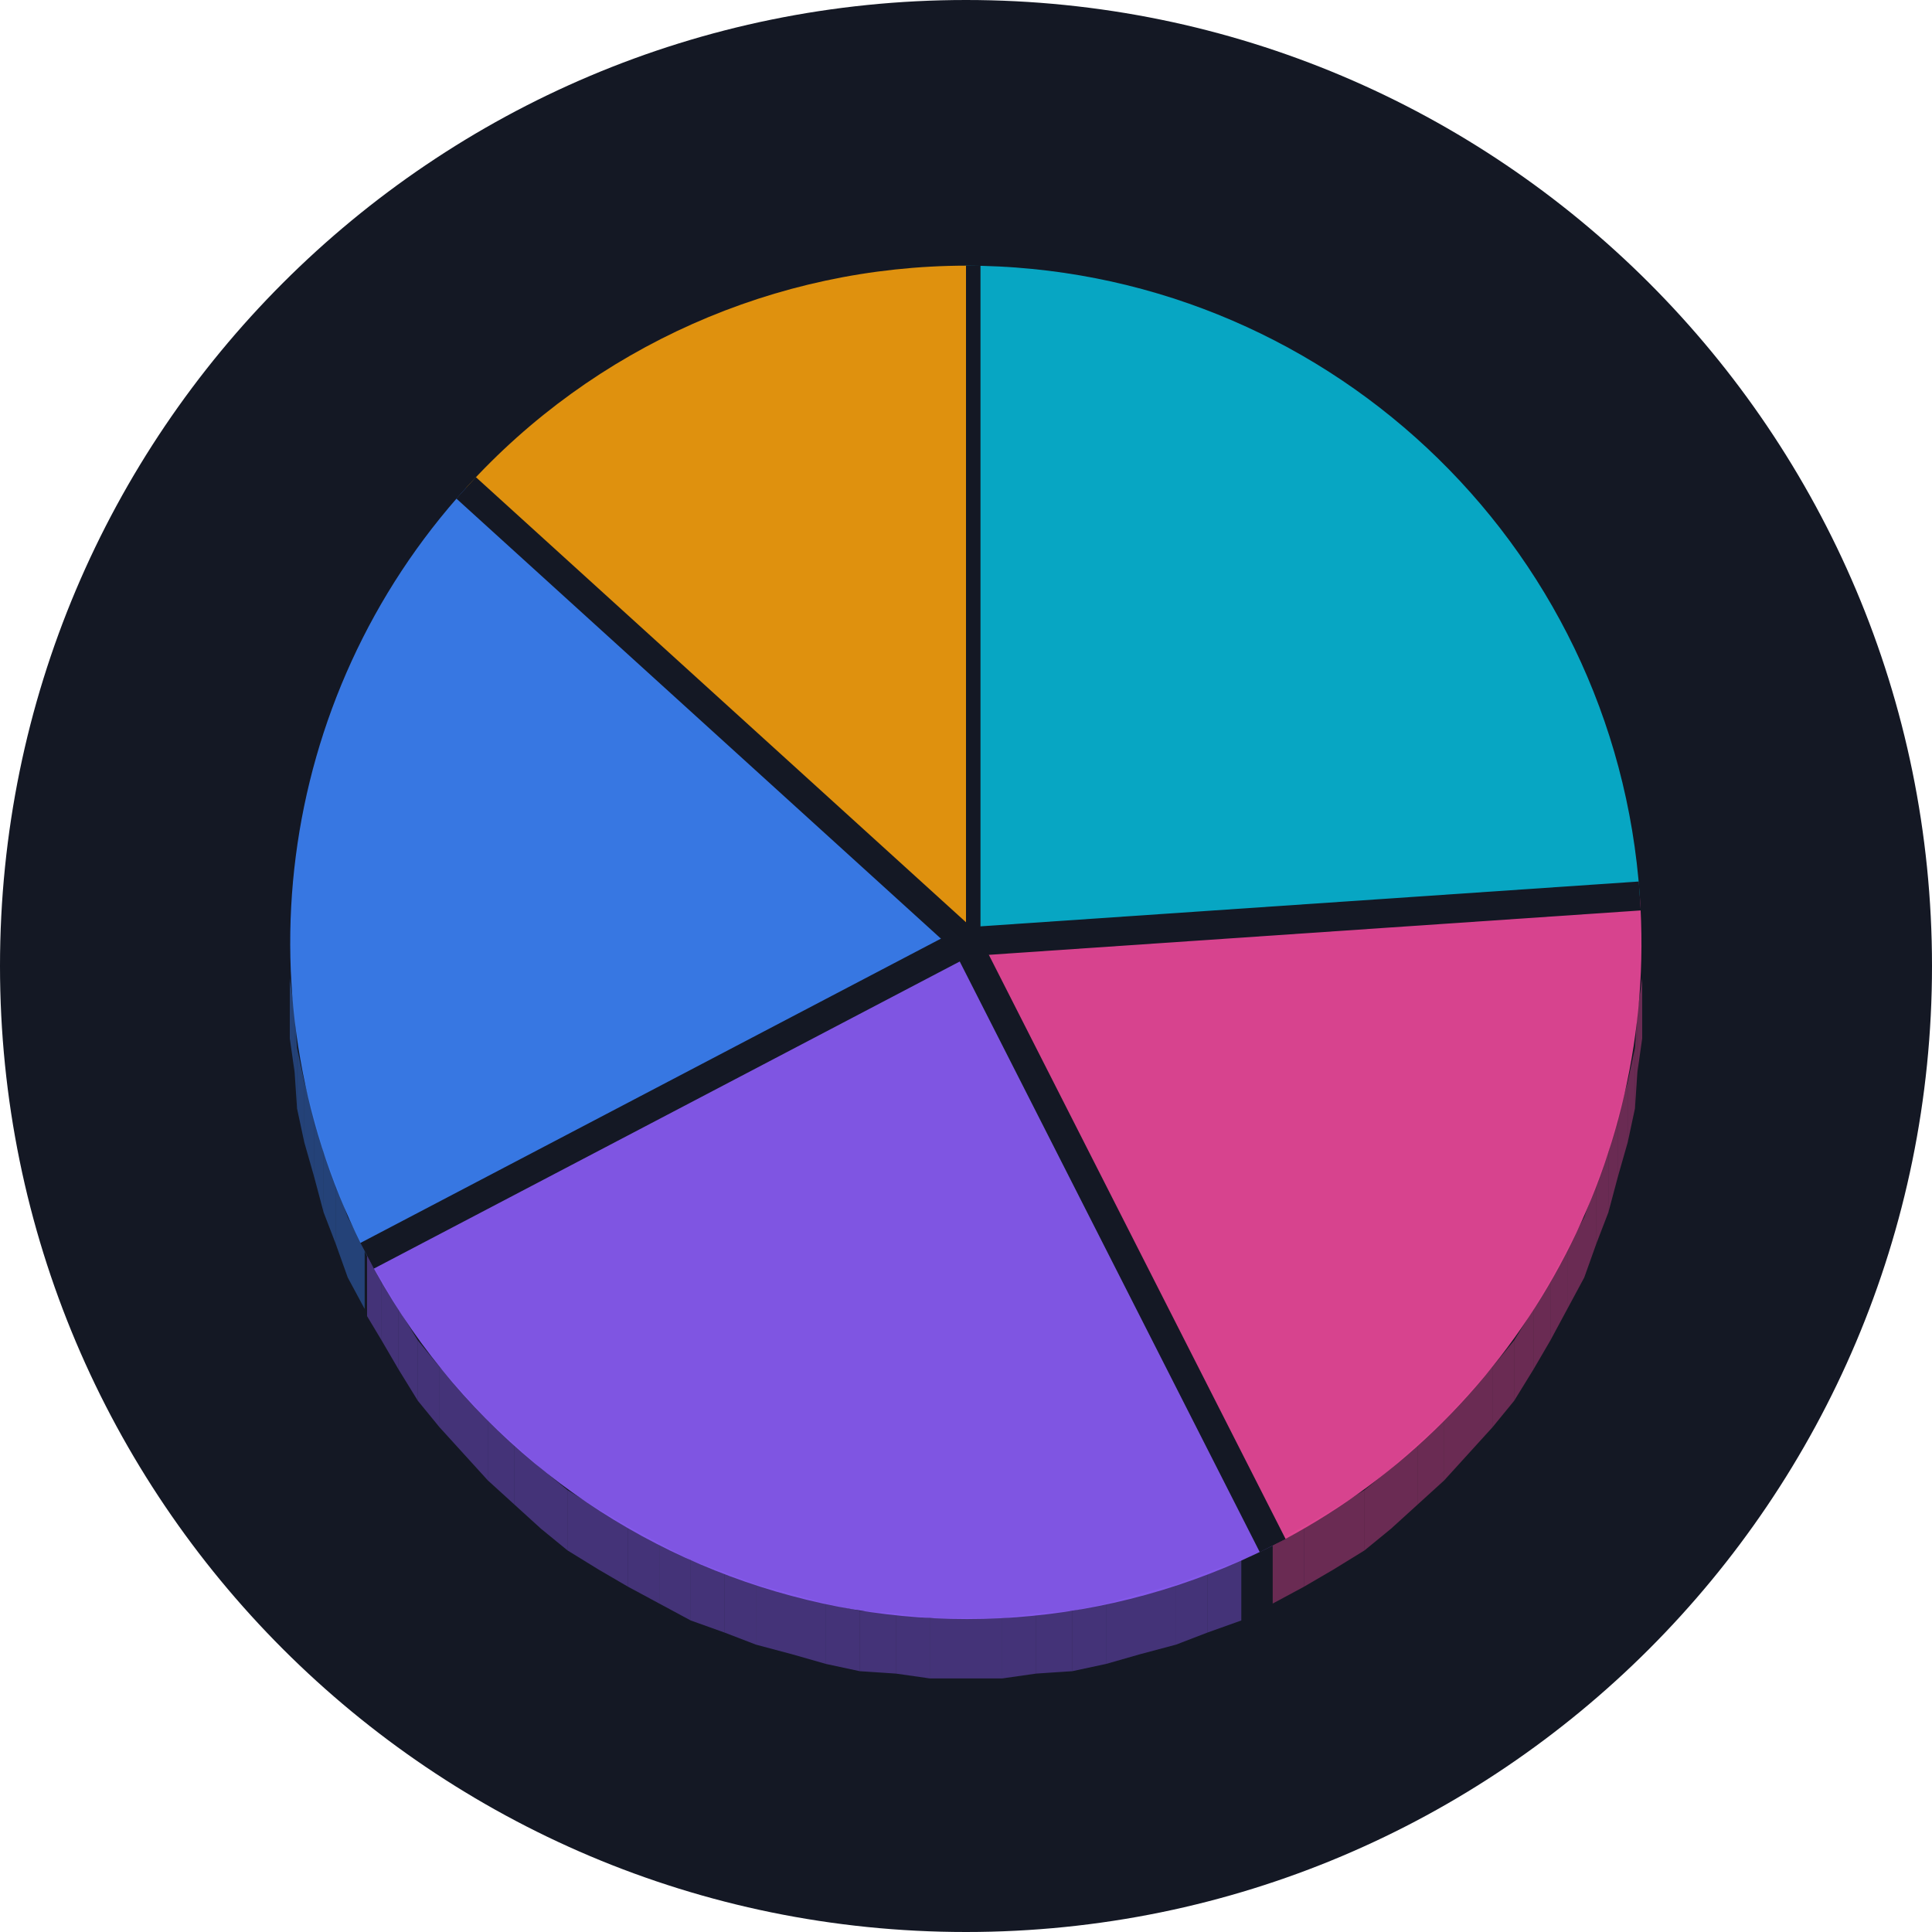
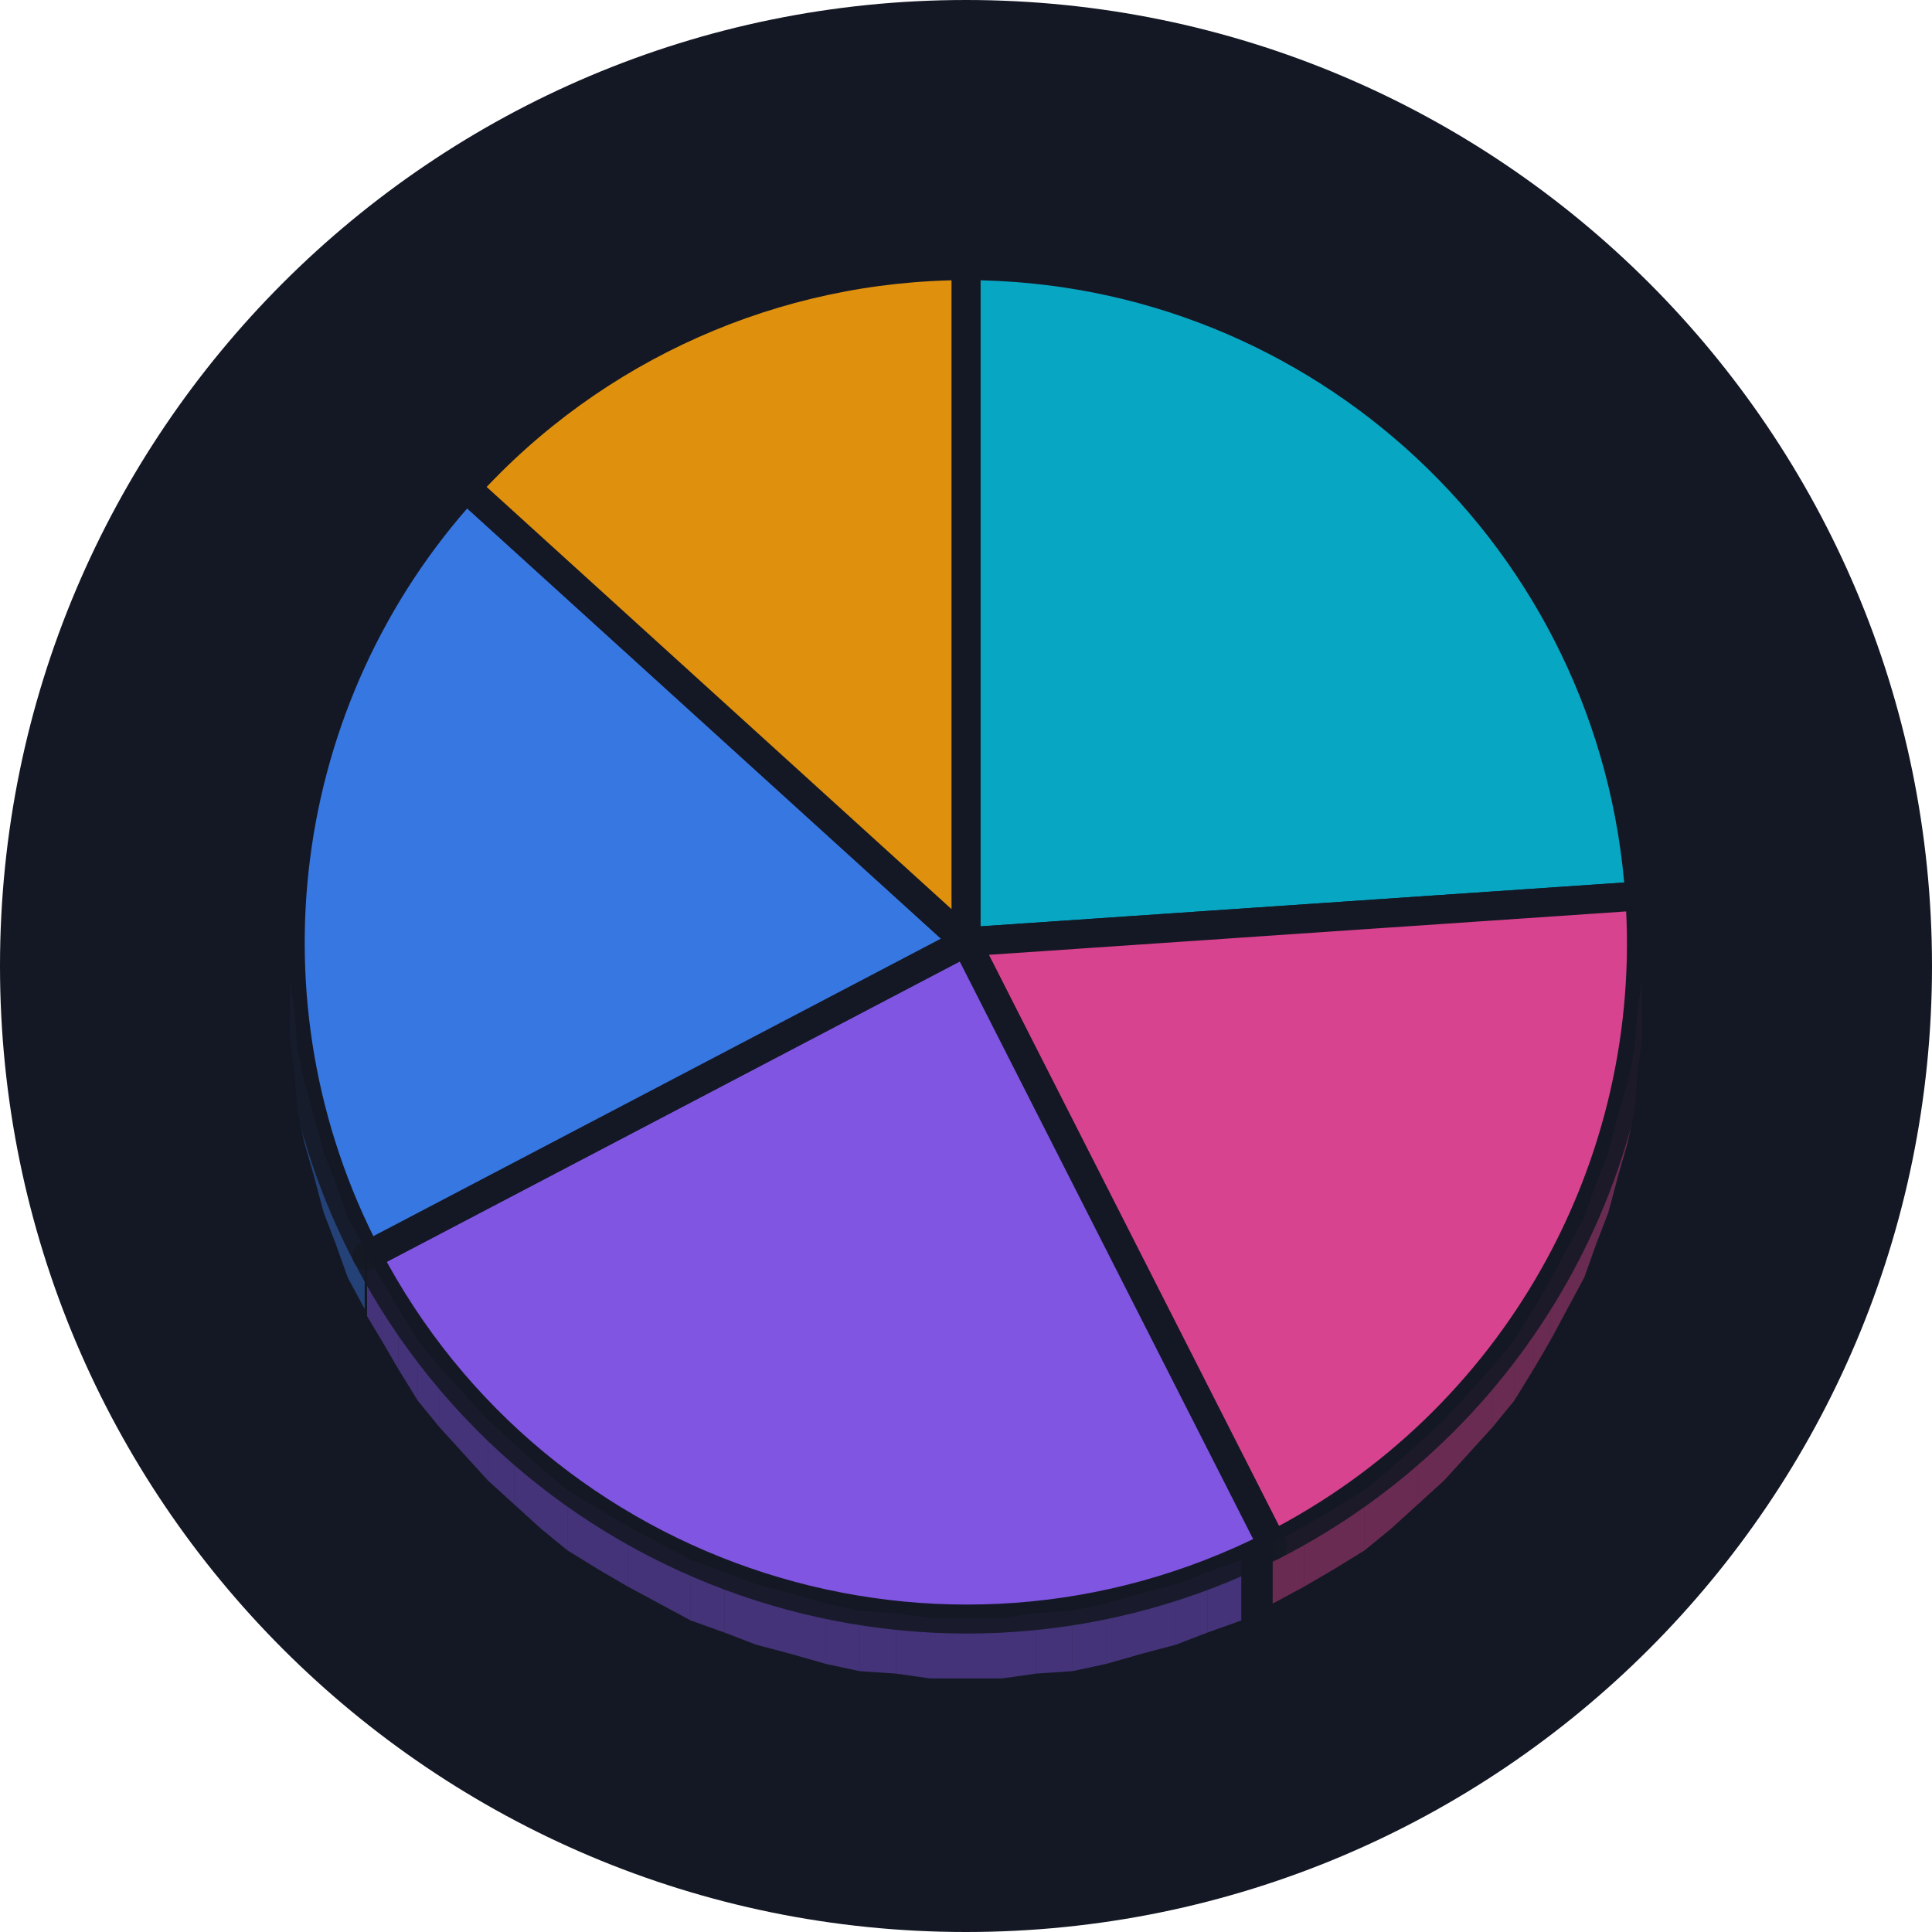
<svg xmlns="http://www.w3.org/2000/svg" viewBox="0 0 80 80" fill="none" width="40" height="40">
  <defs>
    <clipPath id="vc645088871">
      <circle cx="40" cy="40" r="40" />
    </clipPath>
  </defs>
  <g clip-path="url(#vc645088871)">
    <rect width="80" height="80" fill="#141824" />
    <polygon points="68.0,39.0 68.0,40.5 68.0,43.0 68.0,41.5" fill="#ec4899" opacity="0.4" />
    <polygon points="68.0,40.5 67.8,41.9 67.8,44.4 68.0,43.0" fill="#ec4899" opacity="0.4" />
    <polygon points="67.8,41.9 67.7,43.4 67.7,45.9 67.8,44.4" fill="#ec4899" opacity="0.4" />
    <polygon points="67.7,43.4 67.4,44.8 67.4,47.3 67.7,45.9" fill="#ec4899" opacity="0.4" />
    <polygon points="67.4,44.8 67.0,46.2 67.0,48.7 67.4,47.3" fill="#ec4899" opacity="0.4" />
    <polygon points="67.0,46.2 66.6,47.7 66.6,50.2 67.0,48.7" fill="#ec4899" opacity="0.4" />
    <polygon points="66.6,47.7 66.1,49.0 66.1,51.5 66.6,50.2" fill="#ec4899" opacity="0.4" />
    <polygon points="66.1,49.0 65.6,50.4 65.6,52.9 66.1,51.5" fill="#ec4899" opacity="0.4" />
    <polygon points="65.6,50.4 64.9,51.7 64.9,54.2 65.6,52.9" fill="#ec4899" opacity="0.4" />
    <polygon points="64.9,51.7 64.2,53.0 64.2,55.5 64.9,54.2" fill="#ec4899" opacity="0.4" />
    <polygon points="64.2,53.0 63.5,54.2 63.5,56.7 64.2,55.5" fill="#ec4899" opacity="0.4" />
    <polygon points="63.5,54.2 62.7,55.5 62.7,58.0 63.5,56.7" fill="#ec4899" opacity="0.4" />
    <polygon points="62.7,55.5 61.8,56.6 61.8,59.1 62.7,58.0" fill="#ec4899" opacity="0.4" />
    <polygon points="61.8,56.6 60.8,57.7 60.8,60.2 61.8,59.1" fill="#ec4899" opacity="0.4" />
    <polygon points="60.8,57.7 59.8,58.8 59.8,61.3 60.8,60.2" fill="#ec4899" opacity="0.4" />
    <polygon points="59.8,58.8 58.7,59.8 58.7,62.3 59.8,61.3" fill="#ec4899" opacity="0.4" />
    <polygon points="58.7,59.8 57.6,60.8 57.6,63.3 58.7,62.3" fill="#ec4899" opacity="0.4" />
    <polygon points="57.6,60.8 56.5,61.7 56.5,64.2 57.6,63.3" fill="#ec4899" opacity="0.4" />
    <polygon points="56.5,61.7 55.2,62.5 55.2,65.0 56.5,64.2" fill="#ec4899" opacity="0.4" />
    <polygon points="55.2,62.5 54.0,63.2 54.0,65.7 55.2,65.0" fill="#ec4899" opacity="0.4" />
    <polygon points="54.0,63.2 52.7,63.9 52.7,66.4 54.0,65.7" fill="#ec4899" opacity="0.4" />
    <polygon points="52.7,63.9 52.7,64.0 52.7,66.5 52.7,66.4" fill="#ec4899" opacity="0.4" />
    <polygon points="51.4,64.6 50.0,65.1 50.0,67.6 51.4,67.1" fill="#8b5cf6" opacity="0.4" />
    <polygon points="50.0,65.1 48.7,65.6 48.7,68.1 50.0,67.6" fill="#8b5cf6" opacity="0.4" />
    <polygon points="48.7,65.6 47.2,66.0 47.2,68.5 48.7,68.1" fill="#8b5cf6" opacity="0.4" />
    <polygon points="47.2,66.0 45.8,66.4 45.8,68.9 47.2,68.5" fill="#8b5cf6" opacity="0.4" />
    <polygon points="45.8,66.4 44.4,66.7 44.4,69.2 45.8,68.9" fill="#8b5cf6" opacity="0.4" />
    <polygon points="44.4,66.7 42.9,66.8 42.9,69.3 44.4,69.2" fill="#8b5cf6" opacity="0.4" />
    <polygon points="42.9,66.8 41.5,67.0 41.5,69.5 42.9,69.3" fill="#8b5cf6" opacity="0.4" />
    <polygon points="41.5,67.0 40.0,67.0 40.0,69.5 41.5,69.5" fill="#8b5cf6" opacity="0.4" />
    <polygon points="40.0,67.0 38.5,67.0 38.5,69.5 40.0,69.5" fill="#8b5cf6" opacity="0.4" />
    <polygon points="38.5,67.0 37.1,66.8 37.1,69.3 38.5,69.5" fill="#8b5cf6" opacity="0.4" />
    <polygon points="37.1,66.8 35.6,66.7 35.6,69.2 37.1,69.3" fill="#8b5cf6" opacity="0.4" />
    <polygon points="35.6,66.7 34.2,66.4 34.2,68.9 35.6,69.2" fill="#8b5cf6" opacity="0.4" />
    <polygon points="34.2,66.4 32.8,66.0 32.8,68.5 34.2,68.9" fill="#8b5cf6" opacity="0.4" />
    <polygon points="32.8,66.0 31.3,65.6 31.3,68.1 32.8,68.5" fill="#8b5cf6" opacity="0.4" />
    <polygon points="31.3,65.6 30.0,65.1 30.0,67.6 31.3,68.1" fill="#8b5cf6" opacity="0.4" />
    <polygon points="30.0,65.1 28.6,64.6 28.6,67.1 30.0,67.6" fill="#8b5cf6" opacity="0.4" />
    <polygon points="28.6,64.6 27.3,63.9 27.3,66.4 28.6,67.1" fill="#8b5cf6" opacity="0.4" />
    <polygon points="27.3,63.9 26.0,63.2 26.0,65.7 27.3,66.4" fill="#8b5cf6" opacity="0.4" />
    <polygon points="26.0,63.2 24.8,62.5 24.8,65.0 26.0,65.7" fill="#8b5cf6" opacity="0.4" />
    <polygon points="24.8,62.5 23.5,61.7 23.5,64.2 24.8,65.0" fill="#8b5cf6" opacity="0.4" />
    <polygon points="23.5,61.7 22.4,60.8 22.4,63.3 23.5,64.2" fill="#8b5cf6" opacity="0.4" />
    <polygon points="22.4,60.8 21.3,59.8 21.3,62.3 22.4,63.3" fill="#8b5cf6" opacity="0.4" />
    <polygon points="21.3,59.8 20.2,58.8 20.2,61.3 21.3,62.3" fill="#8b5cf6" opacity="0.4" />
    <polygon points="20.2,58.8 19.2,57.7 19.2,60.2 20.2,61.3" fill="#8b5cf6" opacity="0.4" />
    <polygon points="19.2,57.7 18.2,56.6 18.2,59.1 19.2,60.2" fill="#8b5cf6" opacity="0.4" />
    <polygon points="18.2,56.6 17.3,55.5 17.3,58.0 18.2,59.1" fill="#8b5cf6" opacity="0.4" />
    <polygon points="17.3,55.5 16.5,54.2 16.5,56.7 17.3,58.0" fill="#8b5cf6" opacity="0.4" />
    <polygon points="16.5,54.2 15.8,53.0 15.8,55.5 16.5,56.7" fill="#8b5cf6" opacity="0.4" />
    <polygon points="15.8,53.0 15.2,52.0 15.2,54.5 15.8,55.5" fill="#8b5cf6" opacity="0.4" />
    <polygon points="15.1,51.7 14.4,50.4 14.4,52.9 15.1,54.2" fill="#3b82f6" opacity="0.4" />
    <polygon points="14.4,50.4 13.9,49.0 13.9,51.5 14.4,52.9" fill="#3b82f6" opacity="0.4" />
    <polygon points="13.9,49.0 13.4,47.7 13.4,50.2 13.9,51.5" fill="#3b82f6" opacity="0.4" />
    <polygon points="13.4,47.7 13.0,46.2 13.0,48.7 13.4,50.2" fill="#3b82f6" opacity="0.4" />
    <polygon points="13.0,46.2 12.6,44.8 12.6,47.3 13.0,48.7" fill="#3b82f6" opacity="0.4" />
    <polygon points="12.6,44.8 12.3,43.4 12.3,45.9 12.6,47.3" fill="#3b82f6" opacity="0.4" />
    <polygon points="12.3,43.4 12.2,41.9 12.2,44.4 12.3,45.9" fill="#3b82f6" opacity="0.4" />
    <polygon points="12.2,41.9 12.0,40.5 12.0,43.0 12.2,44.4" fill="#3b82f6" opacity="0.4" />
    <polygon points="12.0,40.5 12.0,39.0 12.0,41.5 12.0,43.0" fill="#3b82f6" opacity="0.4" />
-     <path d="M40,39 L40.0,11.0 A28,28 0 0 1 67.9,37.1 Z" fill="#06b6d4" opacity="0.9" />
-     <line x1="40" y1="39" x2="40.0" y2="11.0" stroke="#141824" stroke-width="1.2" />
-     <path d="M40,39 L67.9,37.1 A28,28 0 0 1 52.7,64.0 Z" fill="#ec4899" opacity="0.9" />
-     <line x1="40" y1="39" x2="67.9" y2="37.1" stroke="#141824" stroke-width="1.2" />
-     <path d="M40,39 L52.7,64.0 A28,28 0 0 1 15.2,52.0 Z" fill="#8b5cf6" opacity="0.9" />
-     <line x1="40" y1="39" x2="52.7" y2="64.0" stroke="#141824" stroke-width="1.2" />
-     <path d="M40,39 L15.2,52.0 A28,28 0 0 1 19.3,20.2 Z" fill="#3b82f6" opacity="0.9" />
-     <line x1="40" y1="39" x2="15.2" y2="52.0" stroke="#141824" stroke-width="1.2" />
-     <path d="M40,39 L19.3,20.2 A28,28 0 0 1 40.0,11.0 Z" fill="#f59e0b" opacity="0.9" />
-     <line x1="40" y1="39" x2="19.3" y2="20.2" stroke="#141824" stroke-width="1.2" />
+     <path d="M40,39 L40.0,11.0 A28,28 0 0 1 67.9,37.1 Z" fill="#06b6d4" opacity="0.9" stroke="#141824" stroke-width="1.2" stroke-linejoin="round" />
+     <path d="M40,39 L67.9,37.1 A28,28 0 0 1 52.7,64.0 Z" fill="#ec4899" opacity="0.9" stroke="#141824" stroke-width="1.2" stroke-linejoin="round" />
+     <path d="M40,39 L52.7,64.0 A28,28 0 0 1 15.2,52.0 Z" fill="#8b5cf6" opacity="0.9" stroke="#141824" stroke-width="1.2" stroke-linejoin="round" />
+     <path d="M40,39 L15.2,52.0 A28,28 0 0 1 19.3,20.2 Z" fill="#3b82f6" opacity="0.9" stroke="#141824" stroke-width="1.2" stroke-linejoin="round" />
+     <path d="M40,39 L19.3,20.2 A28,28 0 0 1 40.0,11.0 Z" fill="#f59e0b" opacity="0.9" stroke="#141824" stroke-width="1.2" stroke-linejoin="round" />
  </g>
</svg>
